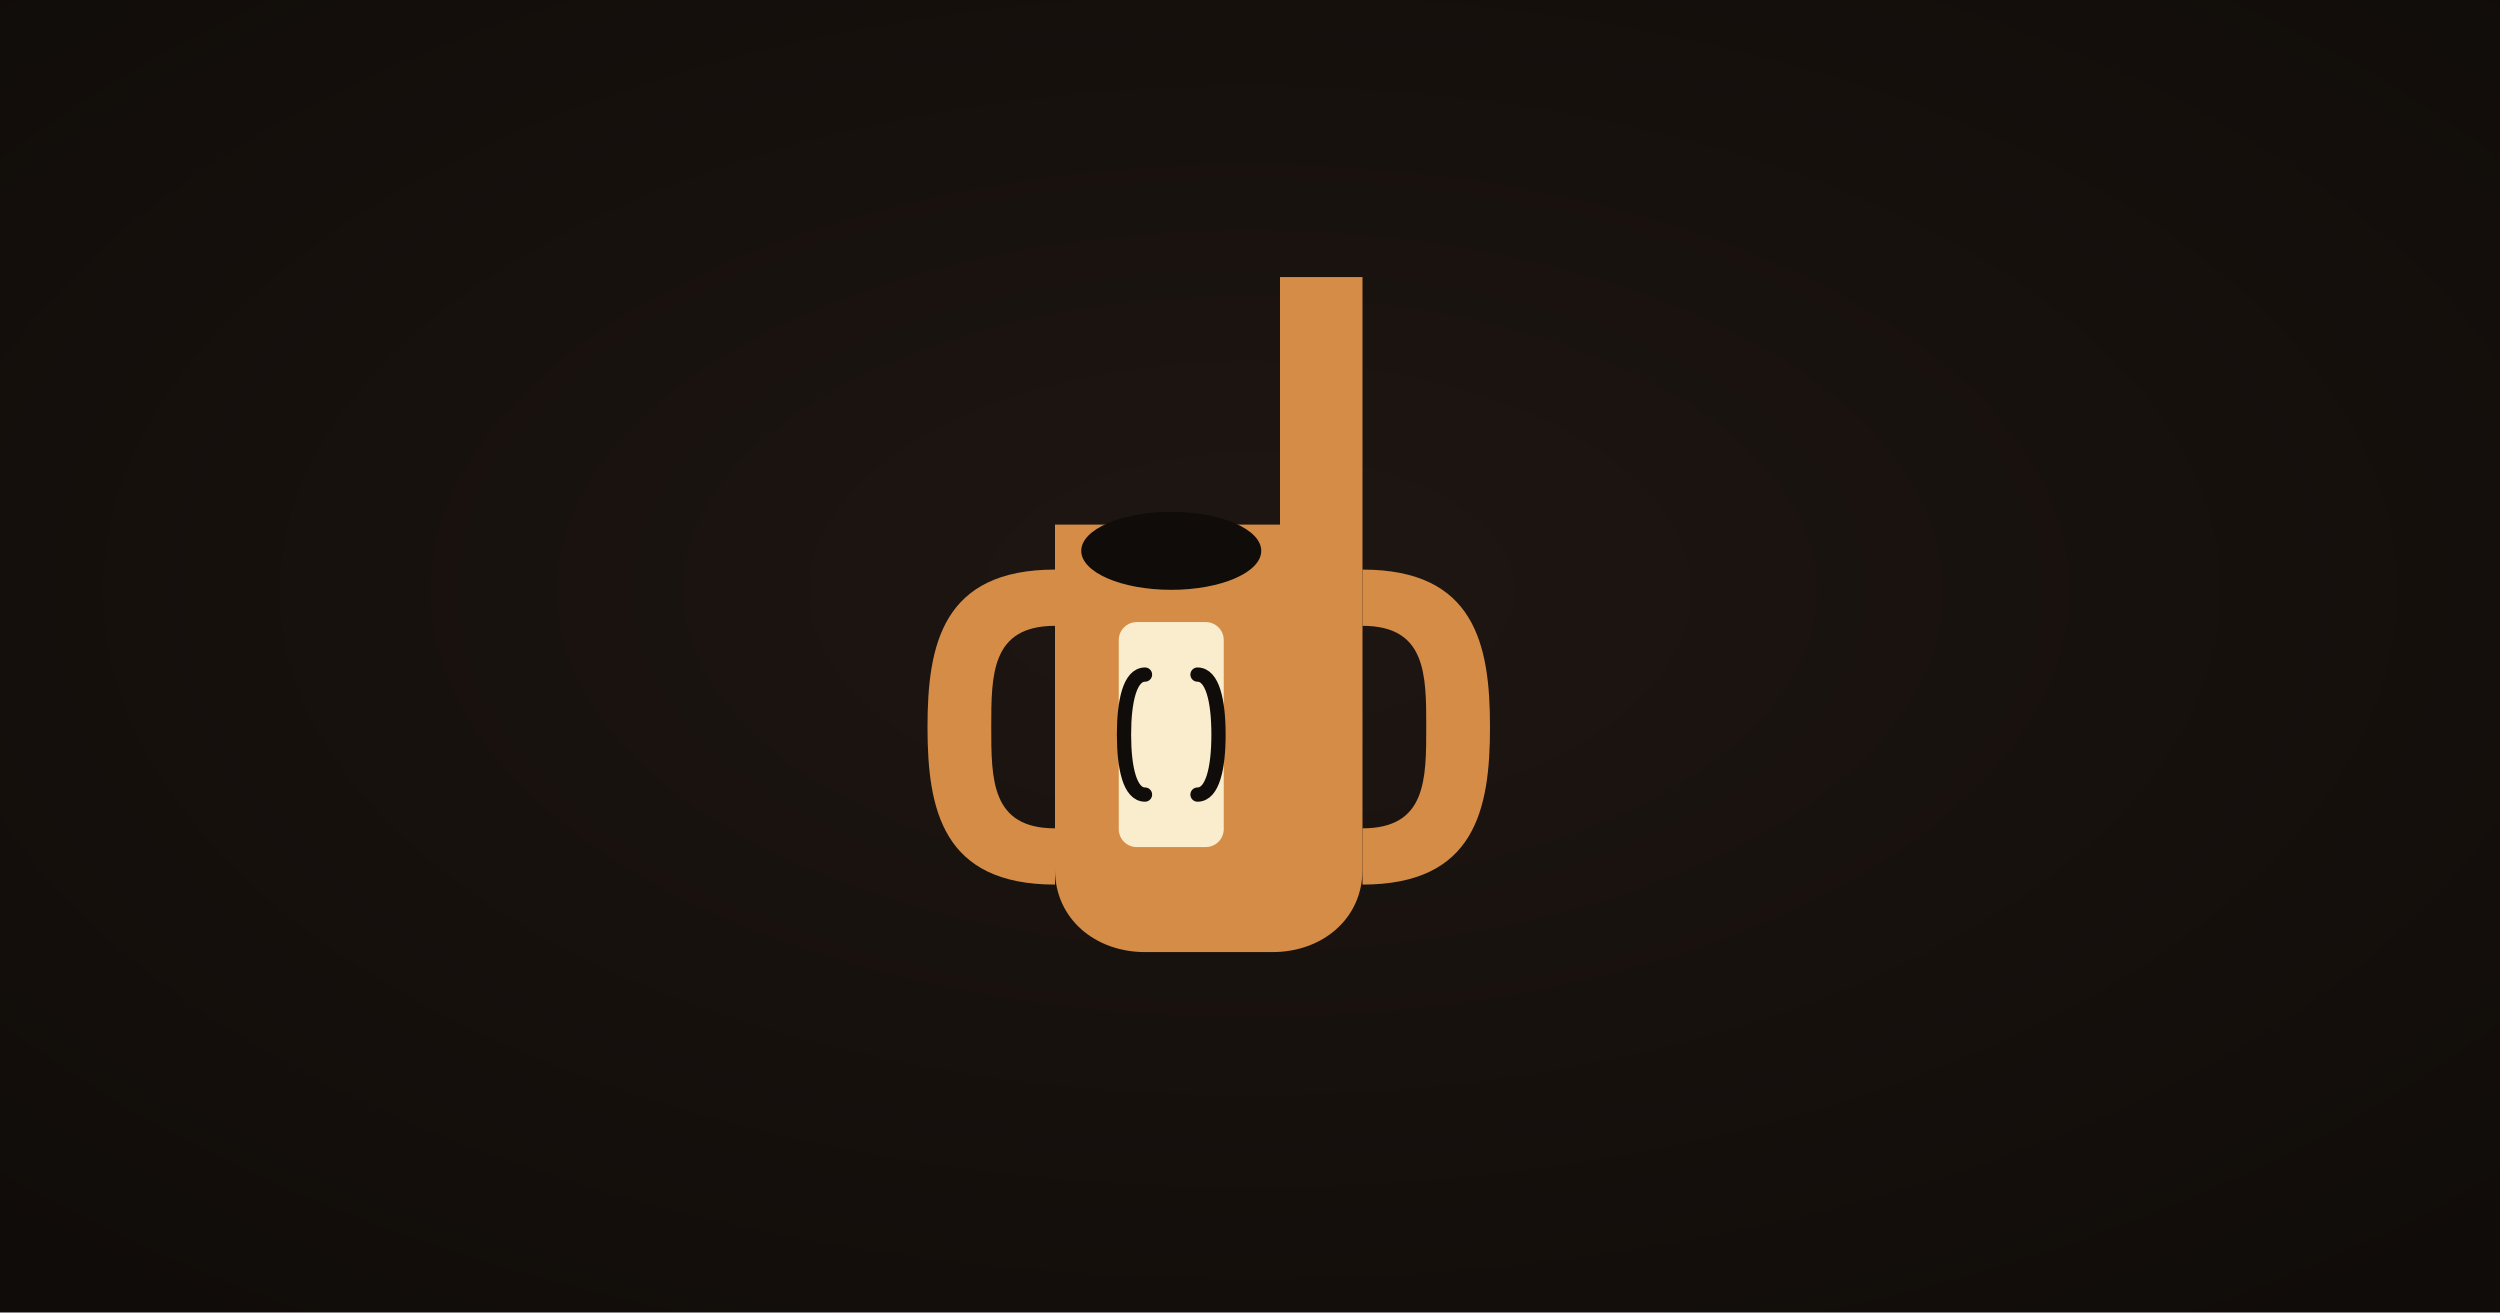
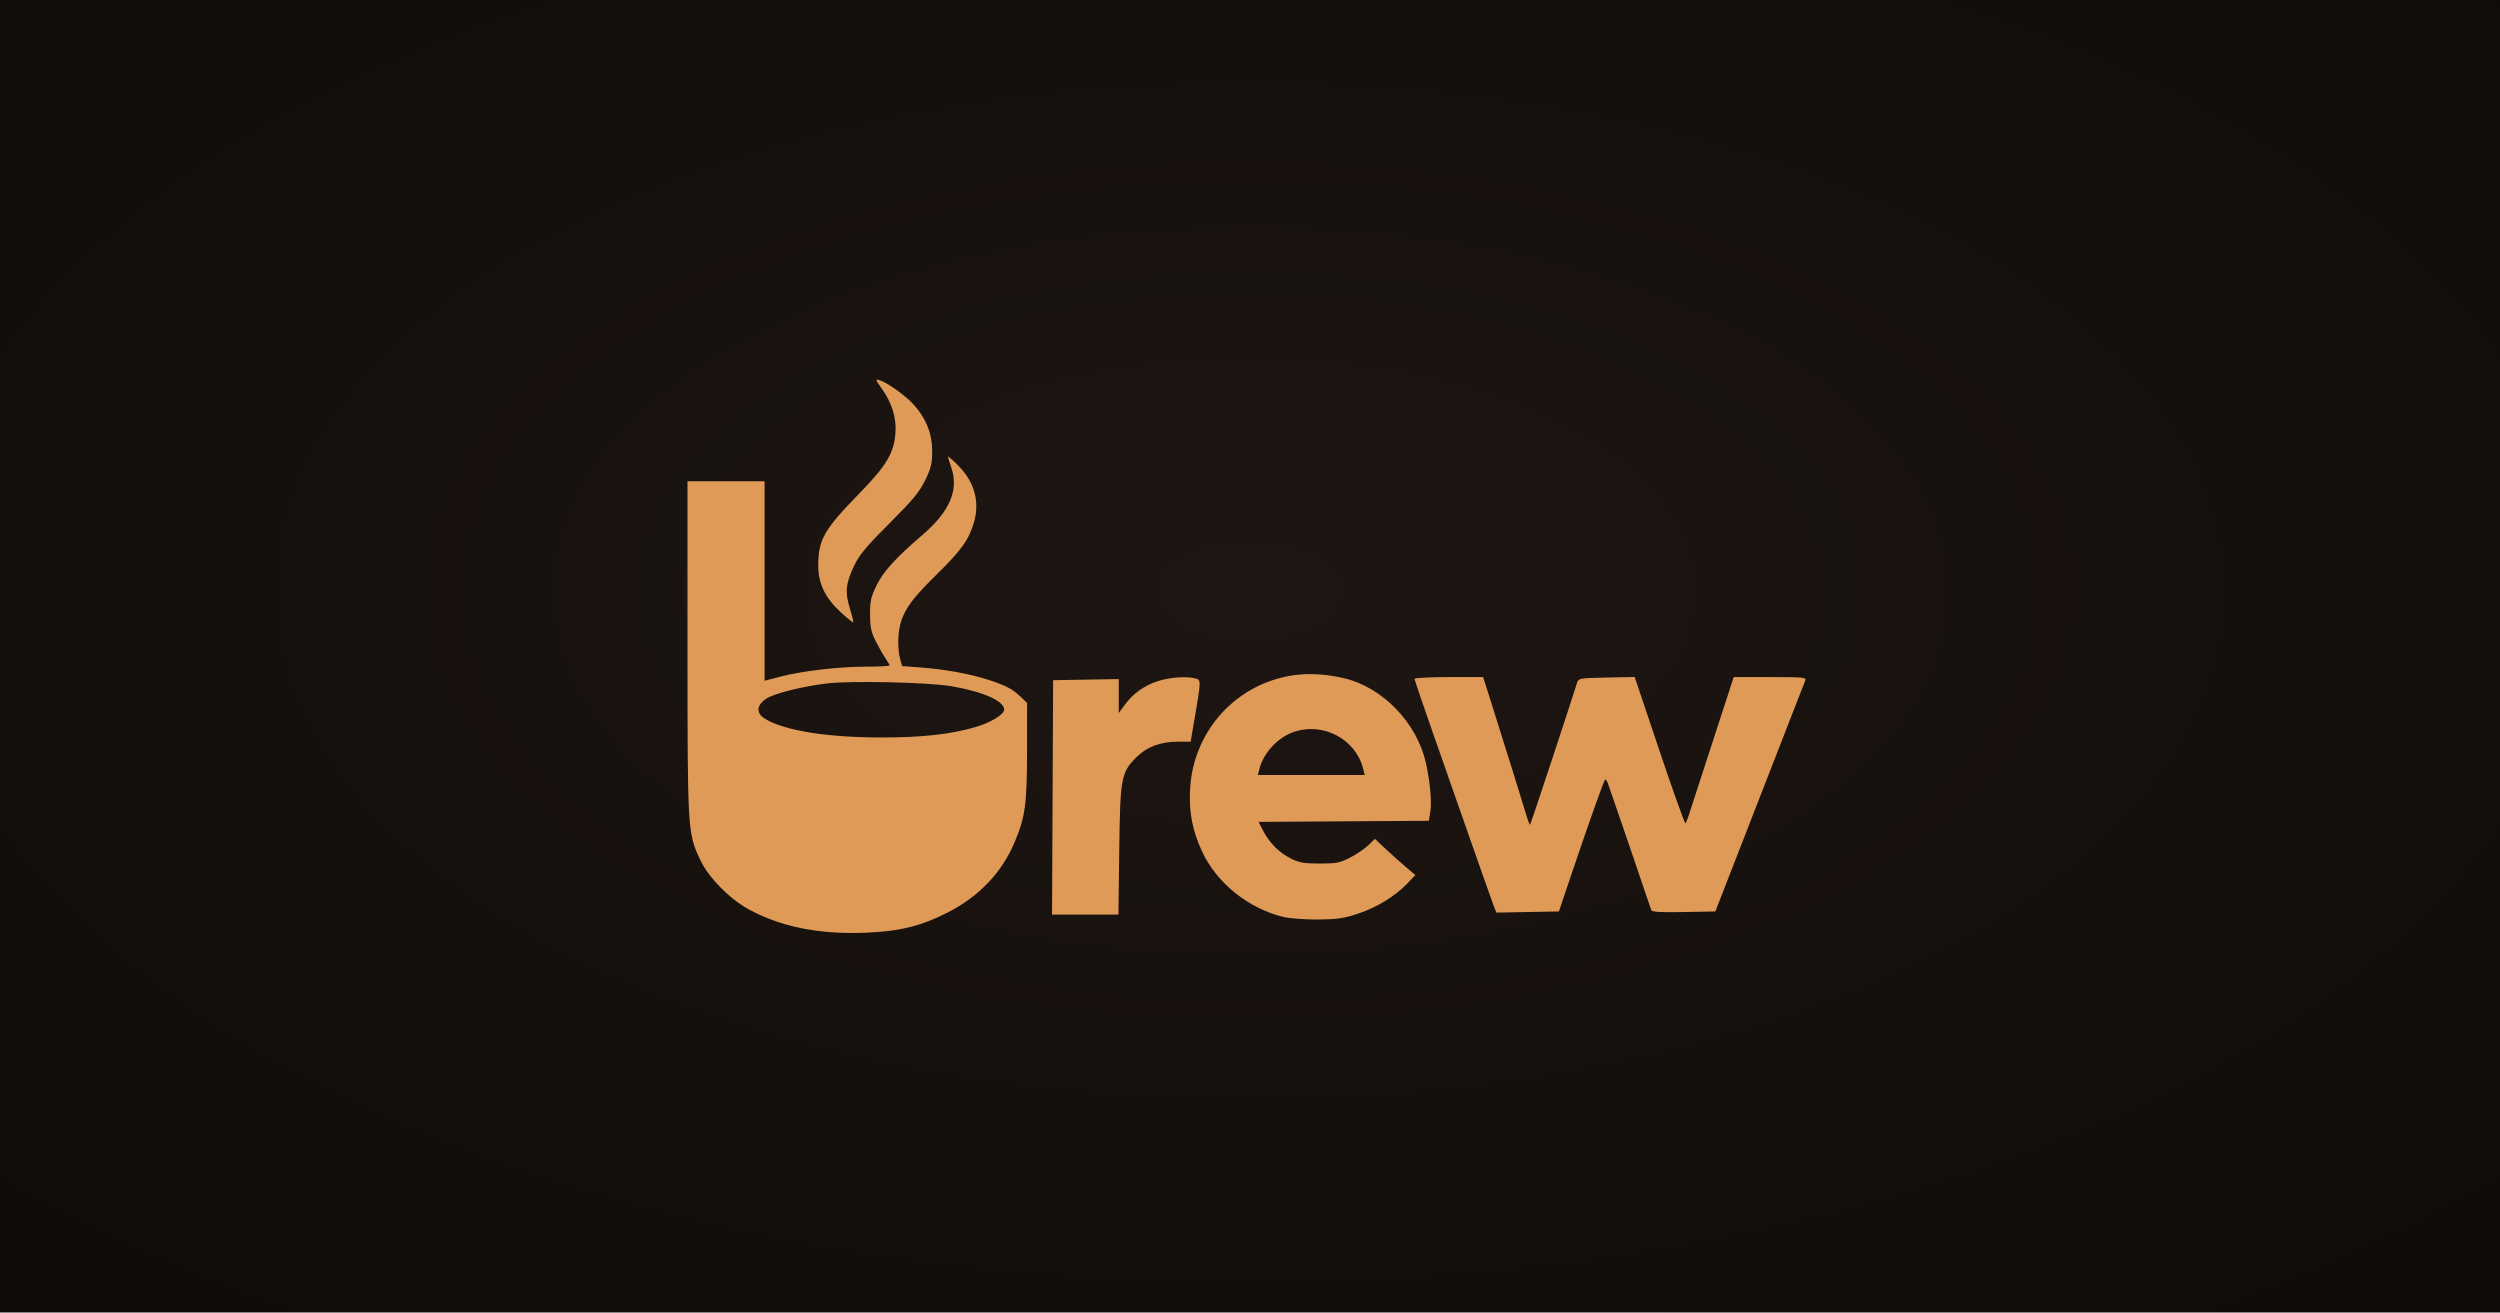
<svg xmlns="http://www.w3.org/2000/svg" viewBox="0 0 1200 630" fill="none" role="img" aria-label="Brew for Kona">
  <defs>
    <radialGradient id="bg" cx="50%" cy="45%" r="70%">
      <stop offset="0%" stop-color="#1E1612" />
      <stop offset="100%" stop-color="#100C09" />
    </radialGradient>
  </defs>
  <rect width="1200" height="630" fill="url(#bg)" />
-   <g transform="translate(420,115) scale(3.6)">
-     <g fill="#D48C46">
-       <path d="M54 5H65V84C65 90.6 59.6 95 53 95H36C29.4 95 24 90.6 24 84V38H54V5Z" />
-       <path fill-rule="evenodd" d="M24 44C9 44 7 54 7 65C7 76 9 86 24 86V78.5C15.5 78.5 15.5 72 15.5 65C15.5 58 15.5 51.5 24 51.5V44Z" />
-       <path fill-rule="evenodd" d="M65 44C80 44 82 54 82 65C82 76 80 86 65 86V78.5C73.5 78.5 73.5 72 73.5 65C73.5 58 73.5 51.5 65 51.5V44Z" />
-     </g>
-     <ellipse cx="39.5" cy="41.5" rx="12" ry="5.2" fill="#100C09" />
-     <rect x="32.5" y="51" width="14" height="30" rx="2.4" fill="#FAEDCD" />
-     <g fill="none" stroke="#100C09" stroke-width="1.9" stroke-linecap="round" stroke-linejoin="round">
-       <path d="M36 58C34 58 33.2 61.5 33.2 66C33.2 70.5 34 74 36 74" />
-       <path d="M43 58C45 58 45.8 61.5 45.8 66C45.8 70.5 45 74 43 74" />
-     </g>
+   <g transform="translate(310,165) scale(1.0)">
+     <path fill="#E09A58" fill-rule="evenodd" d="M 113.344 21.663 C 118.089 28.286, 120.341 35.629, 119.816 42.763 C 119.100 52.490, 115.550 58.448, 102.488 71.843 C 85.556 89.208, 82.844 93.929, 82.754 106.189 C 82.690 115.016, 86.038 122.006, 93.670 128.981 C 96.740 131.787, 99.401 133.932, 99.585 133.748 C 99.769 133.564, 99.016 130.513, 97.912 126.966 C 95.488 119.176, 95.938 114.983, 100.140 106.225 C 102.515 101.273, 106.053 97.055, 116.913 86.225 C 128.141 75.027, 131.296 71.230, 134.048 65.601 C 136.896 59.776, 137.426 57.597, 137.453 51.601 C 137.490 43.277, 134.533 35.810, 128.598 29.240 C 124.631 24.849, 115.850 18.567, 112.189 17.500 C 110.035 16.872, 110.113 17.154, 113.344 21.663 M 145 54.166 C 145 54.486, 145.675 56.662, 146.500 59 C 150.395 70.040, 146.055 80.375, 132.720 91.809 C 119.995 102.720, 113.937 109.385, 110.731 116 C 108.032 121.569, 107.587 123.574, 107.627 130 C 107.665 136.171, 108.168 138.475, 110.465 143 C 112 146.025, 114.099 149.694, 115.128 151.154 C 116.158 152.614, 117 154.077, 117 154.404 C 117 154.732, 111.848 155, 105.551 155 C 92.496 155, 74.880 157.076, 64.250 159.868 L 57 161.771 57 113.886 L 57 66 38.500 66 L 20 66 20 146.042 C 20 234.344, 20.034 234.898, 26.242 248 C 30.100 256.141, 40.019 266.280, 49 271.262 C 64.310 279.755, 82.791 283.541, 104.938 282.720 C 121.668 282.101, 131.946 279.600, 144.916 272.991 C 159.952 265.331, 170.963 253.739, 177.071 239.138 C 182.145 227.011, 182.963 220.959, 182.983 195.446 L 183 172.392 179.750 169.308 C 175.867 165.623, 172.654 163.965, 164 161.181 C 155.469 158.437, 143.442 156.256, 132.131 155.402 L 123 154.713 121.888 150.607 C 121.277 148.348, 121.001 143.683, 121.274 140.240 C 122.060 130.346, 125.697 124.393, 138.794 111.563 C 151.454 99.162, 155.076 94.150, 157.518 85.653 C 160.421 75.552, 157.644 65.992, 149.477 57.978 C 147.015 55.561, 145 53.846, 145 54.166 M 311.500 159.035 C 283.976 162.713, 263.104 185.169, 261.286 213.060 C 260.544 224.449, 262.268 233.634, 267.073 243.892 C 274.106 258.908, 289.306 271.100, 306 275.117 C 309.025 275.845, 316.450 276.407, 322.500 276.367 C 331.541 276.306, 334.939 275.824, 341.578 273.657 C 350.654 270.696, 359.570 265.272, 365.442 259.139 L 369.385 255.021 364.942 251.272 C 362.499 249.210, 358.125 245.304, 355.223 242.591 L 349.947 237.659 346.723 240.760 C 344.950 242.466, 341.025 245.130, 338 246.681 C 333.169 249.157, 331.405 249.500, 323.500 249.500 C 316.083 249.500, 313.664 249.088, 309.745 247.158 C 304.100 244.378, 299.322 239.611, 296.313 233.756 L 294.126 229.500 334.977 229.239 L 375.828 228.978 376.519 224.885 C 377.331 220.083, 376.446 210.106, 374.411 201.113 C 370.074 181.950, 353.824 165.079, 335.387 160.598 C 327.350 158.645, 318.672 158.077, 311.500 159.035 M 245.876 161.906 C 239.277 164.018, 233.765 167.965, 229.826 173.400 L 227 177.300 227 169.125 L 227 160.949 211.250 161.225 L 195.500 161.500 195.242 217.750 L 194.983 274 210.915 274 L 226.847 274 227.235 243.250 C 227.677 208.231, 228.119 205.828, 235.474 198.474 C 240.484 193.464, 247.064 191, 255.435 191 L 261.513 191 263.434 179.750 C 266.544 161.532, 266.547 161.379, 263.842 160.654 C 259.603 159.519, 251.594 160.077, 245.876 161.906 M 369 160.871 C 369 161.349, 373.007 173.162, 377.905 187.121 C 382.803 201.079, 391.141 224.875, 396.435 240 C 401.728 255.125, 406.555 268.749, 407.162 270.275 L 408.264 273.051 423.261 272.775 L 438.258 272.500 445.026 252.500 C 453.239 228.229, 459.770 209.897, 460.445 209.222 C 460.719 208.947, 461.346 209.798, 461.836 211.111 C 462.774 213.621, 481.894 269.572, 482.568 271.776 C 482.866 272.754, 486.510 272.988, 498.161 272.776 L 513.365 272.500 529.711 230.500 C 538.702 207.400, 548.245 182.875, 550.920 176 C 553.594 169.125, 556.104 162.713, 556.498 161.750 C 557.164 160.123, 555.986 160, 539.697 160 L 522.181 160 512.007 191.250 C 506.411 208.438, 501.329 224.075, 500.712 226 C 500.096 227.925, 499.346 229.813, 499.046 230.196 C 498.746 230.579, 493.132 214.929, 486.571 195.419 L 474.643 159.946 461.153 160.223 C 447.736 160.499, 447.660 160.513, 446.906 163 C 444.787 169.984, 424.763 230.549, 424.473 230.849 C 424.288 231.040, 423.475 229.015, 422.667 226.349 C 420.102 217.881, 412.051 192.053, 406.895 175.750 L 401.914 160 385.457 160 C 376.406 160, 369 160.392, 369 160.871 M 87 163.038 C 75.279 164.437, 61.449 167.897, 57.813 170.340 C 53.071 173.524, 52.826 177.306, 57.186 179.998 C 66.377 185.674, 87.075 189.002, 113.128 188.994 C 132.845 188.988, 146.742 187.431, 158.500 183.912 C 165.685 181.762, 172 177.885, 172 175.623 C 172 171.489, 162.053 167.059, 146.819 164.410 C 135.916 162.514, 98.566 161.657, 87 163.038 M 310.748 186.427 C 303.156 189.136, 296.346 196.588, 294.460 204.250 L 293.783 207 319.411 207 L 345.038 207 344.379 204.250 C 340.911 189.787, 324.984 181.346, 310.748 186.427" />
  </g>
</svg>
